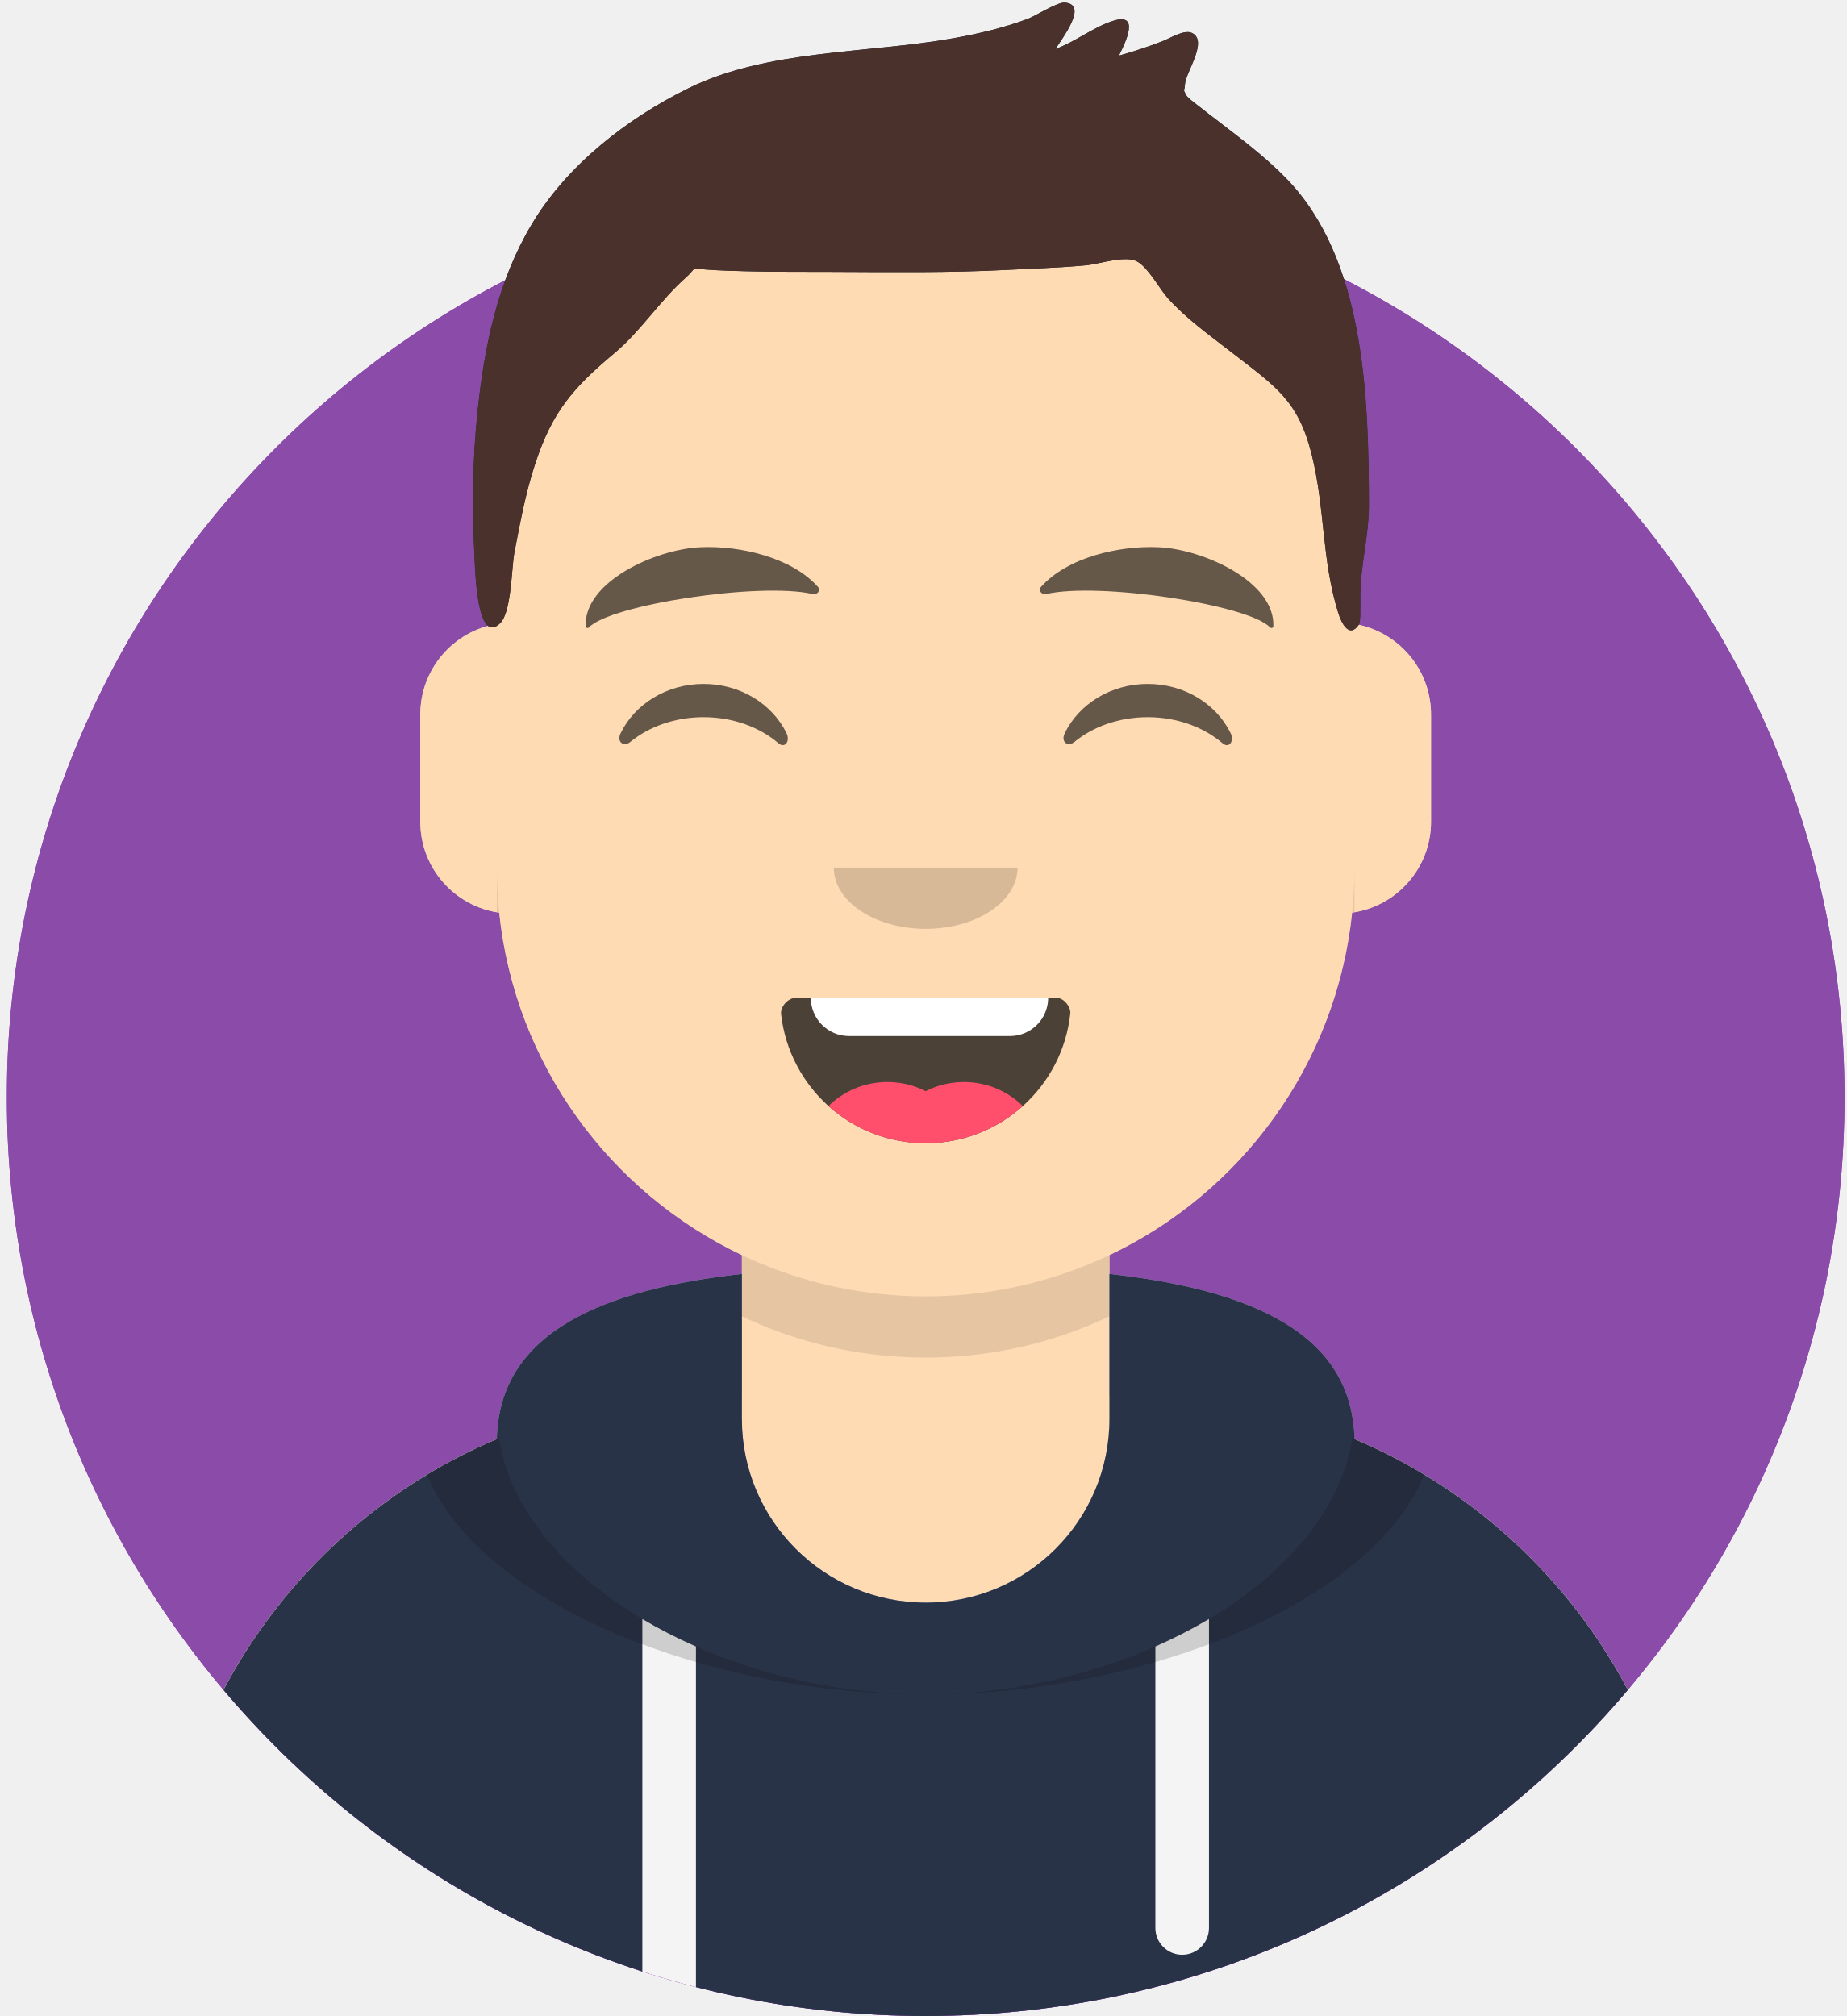
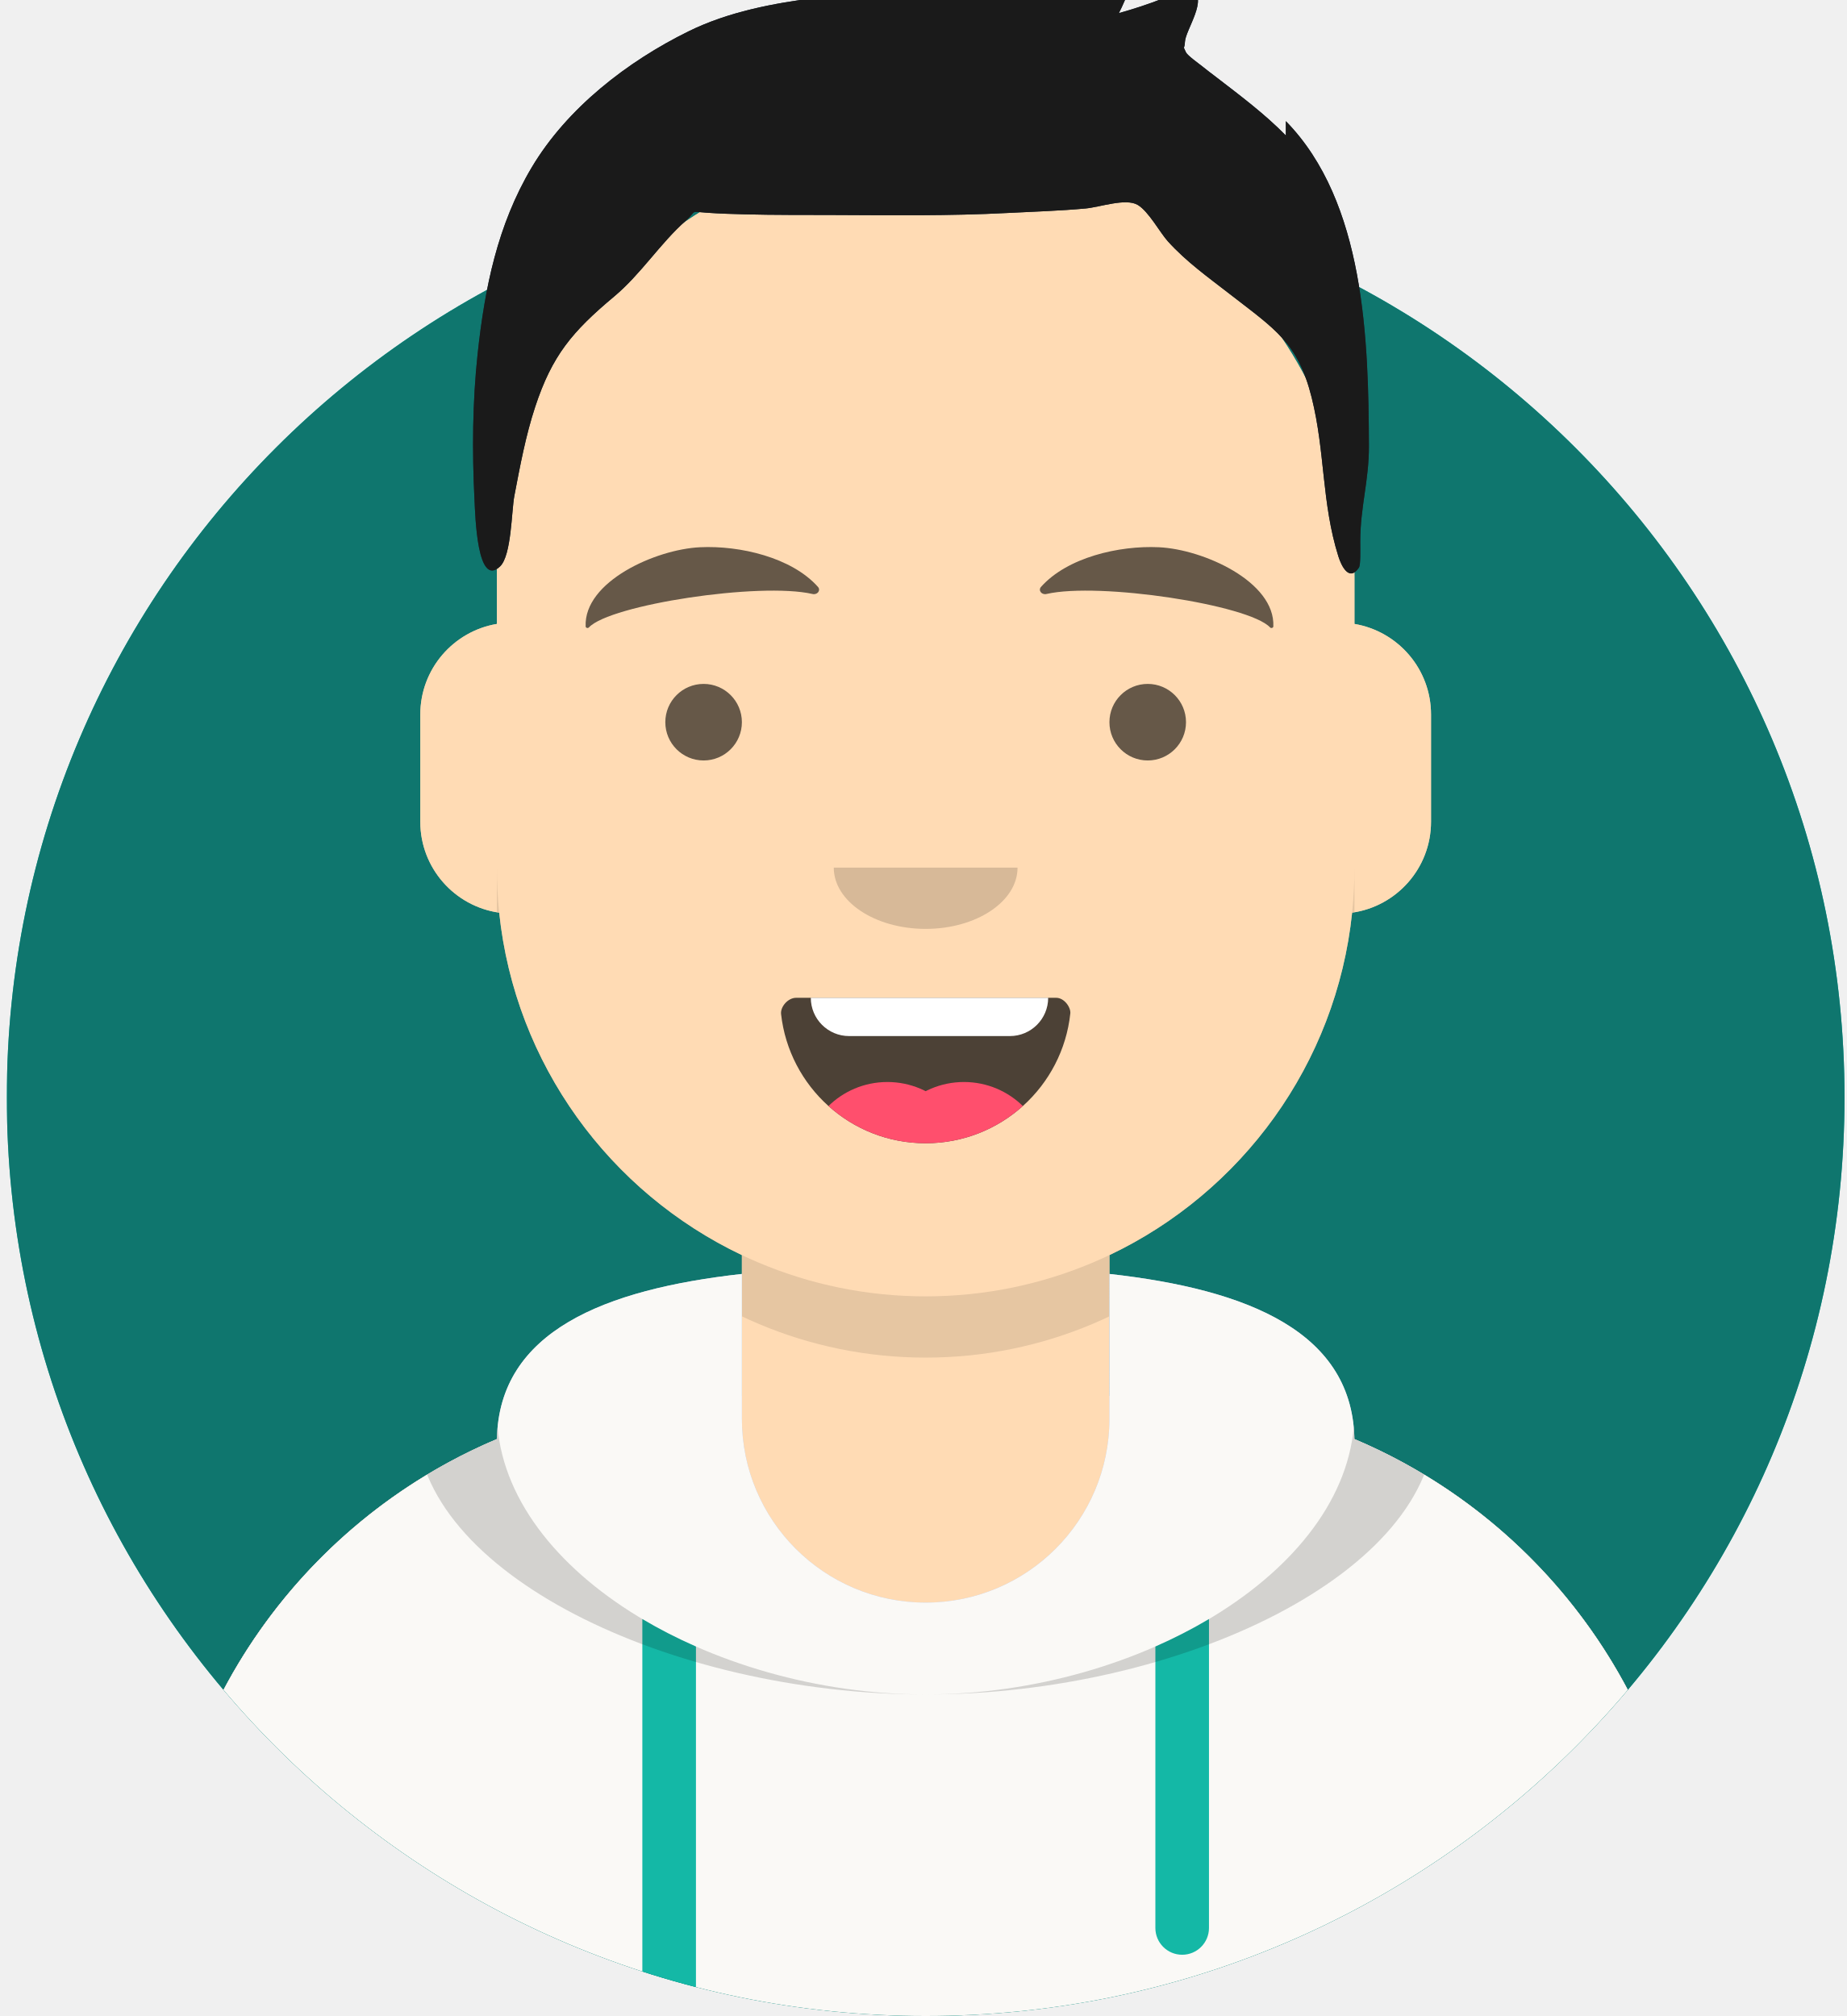
<svg xmlns="http://www.w3.org/2000/svg" xmlns:xlink="http://www.w3.org/1999/xlink" width="217px" height="237px" viewBox="0 0 217 237" version="1.1">
  <defs>
    <circle id="path-1" cx="108" cy="108" r="108" />
    <path d="M-3.19744231e-14,144 L-3.19744231e-14,-1.42108547e-14 L237.6,-1.42108547e-14 L237.6,144 L226.8,144 C226.8,203.647 178.447,252 118.8,252 C59.153,252 10.8,203.647 10.8,144 L10.8,144 L-3.19744231e-14,144 Z" id="path-3" />
    <path d="M90,0 C117.835,-5.11323436e-15 140.4,22.565 140.4,50.4 L140.401,55.949 C145.508,56.807 149.4,61.249 149.4,66.6 L149.4,79.2 C149.4,84.647 145.367,89.152 140.125,89.893 C138.265,107.718 127.114,122.78 111.601,130.149 L111.6,146.7 L115.2,146.7 C150.988,146.7 180,175.712 180,211.5 L180,219.6 L0,219.6 L0,211.5 C-4.38277231e-15,175.712 29.012,146.7 64.8,146.7 L68.4,146.7 L68.4,130.15 C52.886,122.78 41.735,107.718 39.875,89.893 C34.633,89.152 30.6,84.647 30.6,79.2 L30.6,66.6 C30.6,61.249 34.492,56.806 39.6,55.949 L39.6,50.4 C39.6,22.565 62.165,5.11323436e-15 90,0 Z" id="path-5" />
    <path d="M140.401,11.764 C156.691,13.587 169.2,18.597 169.2,31.569 L169.194,31.18 C192.467,41.01 208.8,64.047 208.8,90.9 L208.8,99 L28.8,99 L28.8,90.9 C28.8,64.047 45.133,41.01 68.406,31.18 C68.653,18.496 81.073,13.568 97.2,11.764 L97.2,28.8 C97.2,40.729 106.871,50.4 118.8,50.4 C130.729,50.4 140.4,40.729 140.4,28.8 L140.4,28.8 Z" id="path-7" />
    <path d="M31.606,13.615 C32.558,22.158 39.803,28.8 48.6,28.8 C57.424,28.8 64.687,22.117 65.603,13.536 C65.676,12.845 64.905,11.7 63.938,11.7 C50.534,11.7 40.264,11.7 33.378,11.7 C32.406,11.7 31.511,12.761 31.606,13.615 Z" id="path-9" />
    <rect id="path-11" x="0" y="0" width="237.6" height="252" />
    <path d="M118.135,20.928 C115.651,18.39 112.767,16.236 109.962,14.076 C109.343,13.6 108.715,13.135 108.109,12.641 C107.972,12.528 106.563,11.519 106.394,11.148 C105.988,10.254 106.224,10.95 106.28,9.884 C106.35,8.535 109.1,4.727 107.048,3.854 C106.146,3.47 104.536,4.492 103.67,4.83 C101.977,5.49 100.263,6.054 98.512,6.54 C99.351,4.869 100.95,1.524 97.944,2.419 C95.603,3.116 93.421,4.91 91.068,5.753 C91.847,4.477 94.96,0.523 92.147,0.302 C91.271,0.233 88.724,1.875 87.782,2.226 C84.959,3.275 82.075,3.953 79.111,4.487 C69.033,6.304 57.248,5.786 47.923,10.374 C40.735,13.911 33.636,19.4 29.484,26.389 C25.481,33.125 23.984,40.498 23.146,48.217 C22.532,53.882 22.482,59.738 22.769,65.424 C22.863,67.287 23.073,75.874 25.779,73.273 C27.127,71.978 27.117,66.745 27.457,64.974 C28.133,61.451 28.783,57.911 29.91,54.5 C31.895,48.49 34.238,45.687 39.184,41.547 C42.359,38.89 44.588,35.3 47.625,32.62 C48.99,31.416 47.949,31.542 50.143,31.7 C51.616,31.806 53.097,31.846 54.574,31.885 C57.99,31.974 61.412,31.951 64.829,31.963 C71.711,31.988 78.561,32.085 85.437,31.725 C88.492,31.565 91.556,31.478 94.603,31.195 C96.306,31.038 99.326,29.947 100.728,30.78 C102.01,31.543 103.342,34.034 104.263,35.054 C106.438,37.464 109.032,39.305 111.576,41.282 C116.881,45.403 119.559,46.98 121.17,53.421 C122.775,59.838 122.325,65.791 124.312,72.106 C124.662,73.217 125.586,75.13 126.726,73.415 C126.937,73.096 126.883,71.345 126.883,70.337 C126.883,66.27 127.913,63.218 127.9,59.123 C127.849,46.674 127.447,30.442 118.135,20.928 Z" id="path-13" />
+     <path d="M118.135,15.928 C115.651,13.39 112.767,11.236 109.962,9.076 C109.343,8.6 108.715,8.135 108.109,7.641 C107.972,7.528 106.563,6.519 106.394,6.148 C105.988,5.254 106.224,5.95 106.28,4.884 C106.35,3.535 109.1,-0.273 107.048,-1.146 C106.146,-1.53 104.536,-0.508 103.67,-0.17 C101.977,0.49 100.263,1.054 98.512,1.54 C99.351,-0.131 100.95,-3.476 97.944,-2.581 C95.603,-1.884 93.421,-0.09 91.068,-0.934 C91.847,-2.211 94.96,-6.165 92.147,-6.386 C91.271,-6.455 88.724,-4.813 87.782,-4.462 C84.959,-3.413 82.075,-2.735 79.111,-2.201 C69.033,-0.384 57.248,-0.902 47.923,3.686 C40.735,7.223 33.636,12.712 29.484,19.701 C25.481,26.437 23.984,33.81 23.146,41.529 C22.532,47.194 22.482,53.05 22.769,58.736 C22.863,60.599 23.073,69.186 25.779,66.585 C27.127,65.29 27.117,60.057 27.457,58.286 C28.133,54.763 28.783,51.224 29.91,47.813 C31.895,41.802 34.238,38.999 39.184,34.859 C42.359,32.202 44.588,28.612 47.625,25.932 C48.99,24.729 47.949,24.854 50.143,25.012 C51.616,25.118 53.097,25.158 54.574,25.197 C57.99,25.286 61.412,25.263 64.829,25.275 C71.711,25.3 78.561,25.397 85.437,25.037 C88.492,24.877 91.556,24.79 94.603,24.508 C96.306,24.35 99.326,23.259 100.728,24.092 C102.01,24.855 103.342,27.346 104.263,28.366 C106.438,30.776 109.032,32.617 111.576,34.594 C116.881,38.716 119.559,40.292 121.17,46.733 C122.775,53.15 122.325,59.103 124.312,65.418 C124.662,66.529 125.586,68.443 126.726,66.727 C126.937,66.409 126.883,64.657 126.883,63.649 C126.883,59.582 127.913,56.53 127.9,52.435 C127.849,39.987 127.447,23.754 118.135,14.24 Z" id="path-15" />
  </defs>
  <g id="Website" stroke="none" stroke-width="1" fill="none" fill-rule="evenodd">
    <g id="mf-avatar" transform="translate(-10, -15)">
      <g id="Circle" transform="translate(10.8, 36)">
        <mask id="mask-2" fill="white">
          <use xlink:href="#path-1" />
        </mask>
-         <use id="Circle-Background" fill="#972dc2" xlink:href="#path-1" />
-         <g id="🖍-Circle-Color" mask="url(#mask-2)" fill="#8a4ca8">
+         <use id="Circle-Background" fill="#14b8a6" xlink:href="#path-1" />
+         <g id="🖍-Circle-Color" mask="url(#mask-2)" fill="#0f766e">
          <rect id="🖍Color" x="0" y="0" width="216.445" height="216" />
        </g>
      </g>
      <mask id="mask-4" fill="white">
        <use xlink:href="#path-3" />
      </mask>
      <g id="Mask" />
      <g id="Avataaar" mask="url(#mask-4)">
        <g id="Body" transform="translate(28.8, 32.4)">
          <mask id="mask-6" fill="white">
            <use xlink:href="#path-5" />
          </mask>
          <use fill="#D0C6AC" xlink:href="#path-5" />
          <g id="Skin/👶🏻-05-Pale" mask="url(#mask-6)" fill="#FFDBB4">
            <g transform="translate(-28.8, 0)" id="Color">
              <rect x="0" y="0" width="238.384" height="220.355" />
            </g>
          </g>
          <path d="M39.6,84.6 C39.6,112.435 62.165,135 90,135 C117.835,135 140.4,112.435 140.4,84.6 L140.4,84.6 L140.4,91.8 C140.4,119.635 117.835,142.2 90,142.2 C62.165,142.2 39.6,119.635 39.6,91.8 Z" id="Neck-Shadow" fill-opacity="0.1" fill="#000000" mask="url(#mask-6)" />
        </g>
        <g id="Clothing/Hoodie" transform="translate(0, 153)">
          <mask id="mask-8" fill="white">
            <use xlink:href="#path-7" />
          </mask>
          <use id="Hoodie" fill="#B7C1DB" fill-rule="evenodd" xlink:href="#path-7" />
-           <g id="Color/Palette/Slate" mask="url(#mask-8)" fill="#293347" fill-rule="evenodd">
+           <g id="Color/Palette/Slate" mask="url(#mask-8)" fill="#FAF9F6" fill-rule="evenodd">
            <rect id="🖍Color" x="0" y="0" width="238.491" height="99" />
          </g>
-           <path d="M91.8,55.565 L91.8,99 L85.5,99 L85.499,52.335 C87.483,53.514 89.592,54.594 91.8,55.565 Z M152.101,52.334 L152.1,88.65 C152.1,90.39 150.69,91.8 148.95,91.8 C147.21,91.8 145.8,90.39 145.8,88.65 L145.801,55.565 C148.009,54.594 150.118,53.513 152.101,52.334 Z" id="Straps" fill="#F4F4F4" fill-rule="evenodd" mask="url(#mask-8)" />
+           <path d="M91.8,55.565 L91.8,99 L85.5,99 L85.499,52.335 C87.483,53.514 89.592,54.594 91.8,55.565 Z M152.101,52.334 L152.1,88.65 C152.1,90.39 150.69,91.8 148.95,91.8 C147.21,91.8 145.8,90.39 145.8,88.65 L145.801,55.565 C148.009,54.594 150.118,53.513 152.101,52.334 Z" id="Straps" fill="#14b8a6" fill-rule="evenodd" mask="url(#mask-8)" />
          <path d="M155.733,11.451 C169.28,14.013 178.65,19.118 178.65,29.077 C178.65,46.818 148.916,61.2 118.8,61.2 C88.684,61.2 58.95,46.818 58.95,29.077 C58.95,19.118 68.32,14.013 81.867,11.451 C73.689,14.466 68.4,19.534 68.4,27.969 C68.4,46.322 93.439,61.2 118.8,61.2 C144.161,61.2 169.2,46.322 169.2,27.969 C169.2,19.71 164.13,14.679 156.241,11.642 Z" id="Shadow" fill-opacity="0.16" fill="#000000" fill-rule="evenodd" mask="url(#mask-8)" />
        </g>
        <g id="Face" transform="translate(68.4, 73.8)">
          <g id="Mouth/Smile" transform="translate(1.8, 46.8)">
            <mask id="mask-10" fill="white">
              <use xlink:href="#path-9" />
            </mask>
            <use id="Mouth" fill-opacity="0.7" fill="#000000" fill-rule="evenodd" xlink:href="#path-9" />
            <path d="M39.6,1.8 L58.5,1.8 C60.985,1.8 63,3.815 63,6.3 L63,11.7 C63,14.185 60.985,16.2 58.5,16.2 L39.6,16.2 C37.115,16.2 35.1,14.185 35.1,11.7 L35.1,6.3 C35.1,3.815 37.115,1.8 39.6,1.8 Z" id="Teeth" fill="#FFFFFF" fill-rule="evenodd" mask="url(#mask-10)" />
            <g id="Tongue" stroke-width="1" fill-rule="evenodd" mask="url(#mask-10)" fill="#FF4F6D">
              <g transform="translate(34.2, 21.6)">
                <circle cx="9.9" cy="9.9" r="9.9" />
                <circle cx="18.9" cy="9.9" r="9.9" />
              </g>
            </g>
          </g>
          <g id="Nose/Default" transform="translate(25.2, 36)" fill="#000000" fill-opacity="0.16">
            <path d="M14.4,7.2 C14.4,11.176 19.235,14.4 25.2,14.4 L25.2,14.4 C31.165,14.4 36,11.176 36,7.2" id="Nose" />
          </g>
-           <g id="Eyes/Happy-😁" transform="translate(0, 7.2)" fill="#000000" fill-opacity="0.6">
-             <path d="M14.544,20.203 C16.206,16.784 19.948,14.4 24.298,14.4 C28.632,14.4 32.363,16.767 34.034,20.166 C34.53,21.176 33.824,22.003 33.112,21.39 C30.906,19.494 27.773,18.309 24.298,18.309 C20.931,18.309 17.886,19.421 15.694,21.214 C14.892,21.87 14.058,21.203 14.544,20.203 Z" id="Squint" />
-             <path d="M66.744,20.203 C68.406,16.784 72.148,14.4 76.498,14.4 C80.832,14.4 84.563,16.767 86.234,20.166 C86.73,21.176 86.024,22.003 85.312,21.39 C83.106,19.494 79.973,18.309 76.498,18.309 C73.131,18.309 70.086,19.421 67.894,21.214 C67.092,21.87 66.258,21.203 66.744,20.203 Z" id="Squint" />
+           <g id="Eyes/Default-😀" transform="translate(0, 7.2)" fill="#000000" fill-opacity="0.6">
+             <circle cx="24.3" cy="18.9" r="4.5" id="Eye" />
+             <circle cx="76.5" cy="18.9" r="4.5" id="Eye" />
          </g>
          <g id="Eyebrow/Natural/Default-Natural" fill="#000000" fill-opacity="0.6">
            <path d="M23.435,5.589 C18.25,6.285 10.164,10.805 10.84,16.036 C10.862,16.207 11.121,16.261 11.233,16.118 C13.471,13.248 30.774,9.033 37.075,9.913 C37.652,9.994 38.032,9.399 37.639,9.027 C34.269,5.845 28.08,4.961 23.435,5.589" id="Eyebrow" transform="translate(24.3, 10.8) rotate(5) translate(-24.3, -10.8) " />
            <path d="M76.535,5.589 C71.35,6.285 63.264,10.805 63.94,16.036 C63.962,16.207 64.221,16.261 64.333,16.118 C66.571,13.248 83.874,9.033 90.175,9.913 C90.752,9.994 91.132,9.399 90.739,9.027 C87.369,5.845 81.18,4.961 76.535,5.589" id="Eyebrow" transform="translate(77.4, 10.8) scale(-1, 1) rotate(5) translate(-77.4, -10.8) " />
          </g>
        </g>
        <g id="Top">
          <mask id="mask-12" fill="white">
            <use xlink:href="#path-11" />
          </mask>
          <g id="Mask" />
          <g mask="url(#mask-12)">
            <g transform="translate(43, 15)">
              <mask id="mask-14" fill="white">
-                 <use xlink:href="#path-13" />
+                 <use xlink:href="#path-15" />
              </mask>
-               <use id="Short-Hair" stroke="none" fill="#1F3140" fill-rule="evenodd" xlink:href="#path-13" />
-               <g id="Color/Hair/Brown-Dark" stroke="none" fill="none" mask="url(#mask-14)" fill-rule="evenodd">
-                 <g transform="translate(-43.1, -15)" fill="#4A312C" id="Color">
+               <use id="Spiky-Hair" stroke="none" fill="#1F3140" fill-rule="evenodd" xlink:href="#path-15" />
+               <g id="Color/Hair/Black" stroke="none" fill="none" mask="url(#mask-14)" fill-rule="evenodd">
+                 <g transform="translate(-43.1, -15)" fill="#1a1a1a" id="Color">
                  <rect x="0" y="0" width="239.107" height="252.406" />
                </g>
              </g>
            </g>
          </g>
        </g>
      </g>
    </g>
  </g>
</svg>
